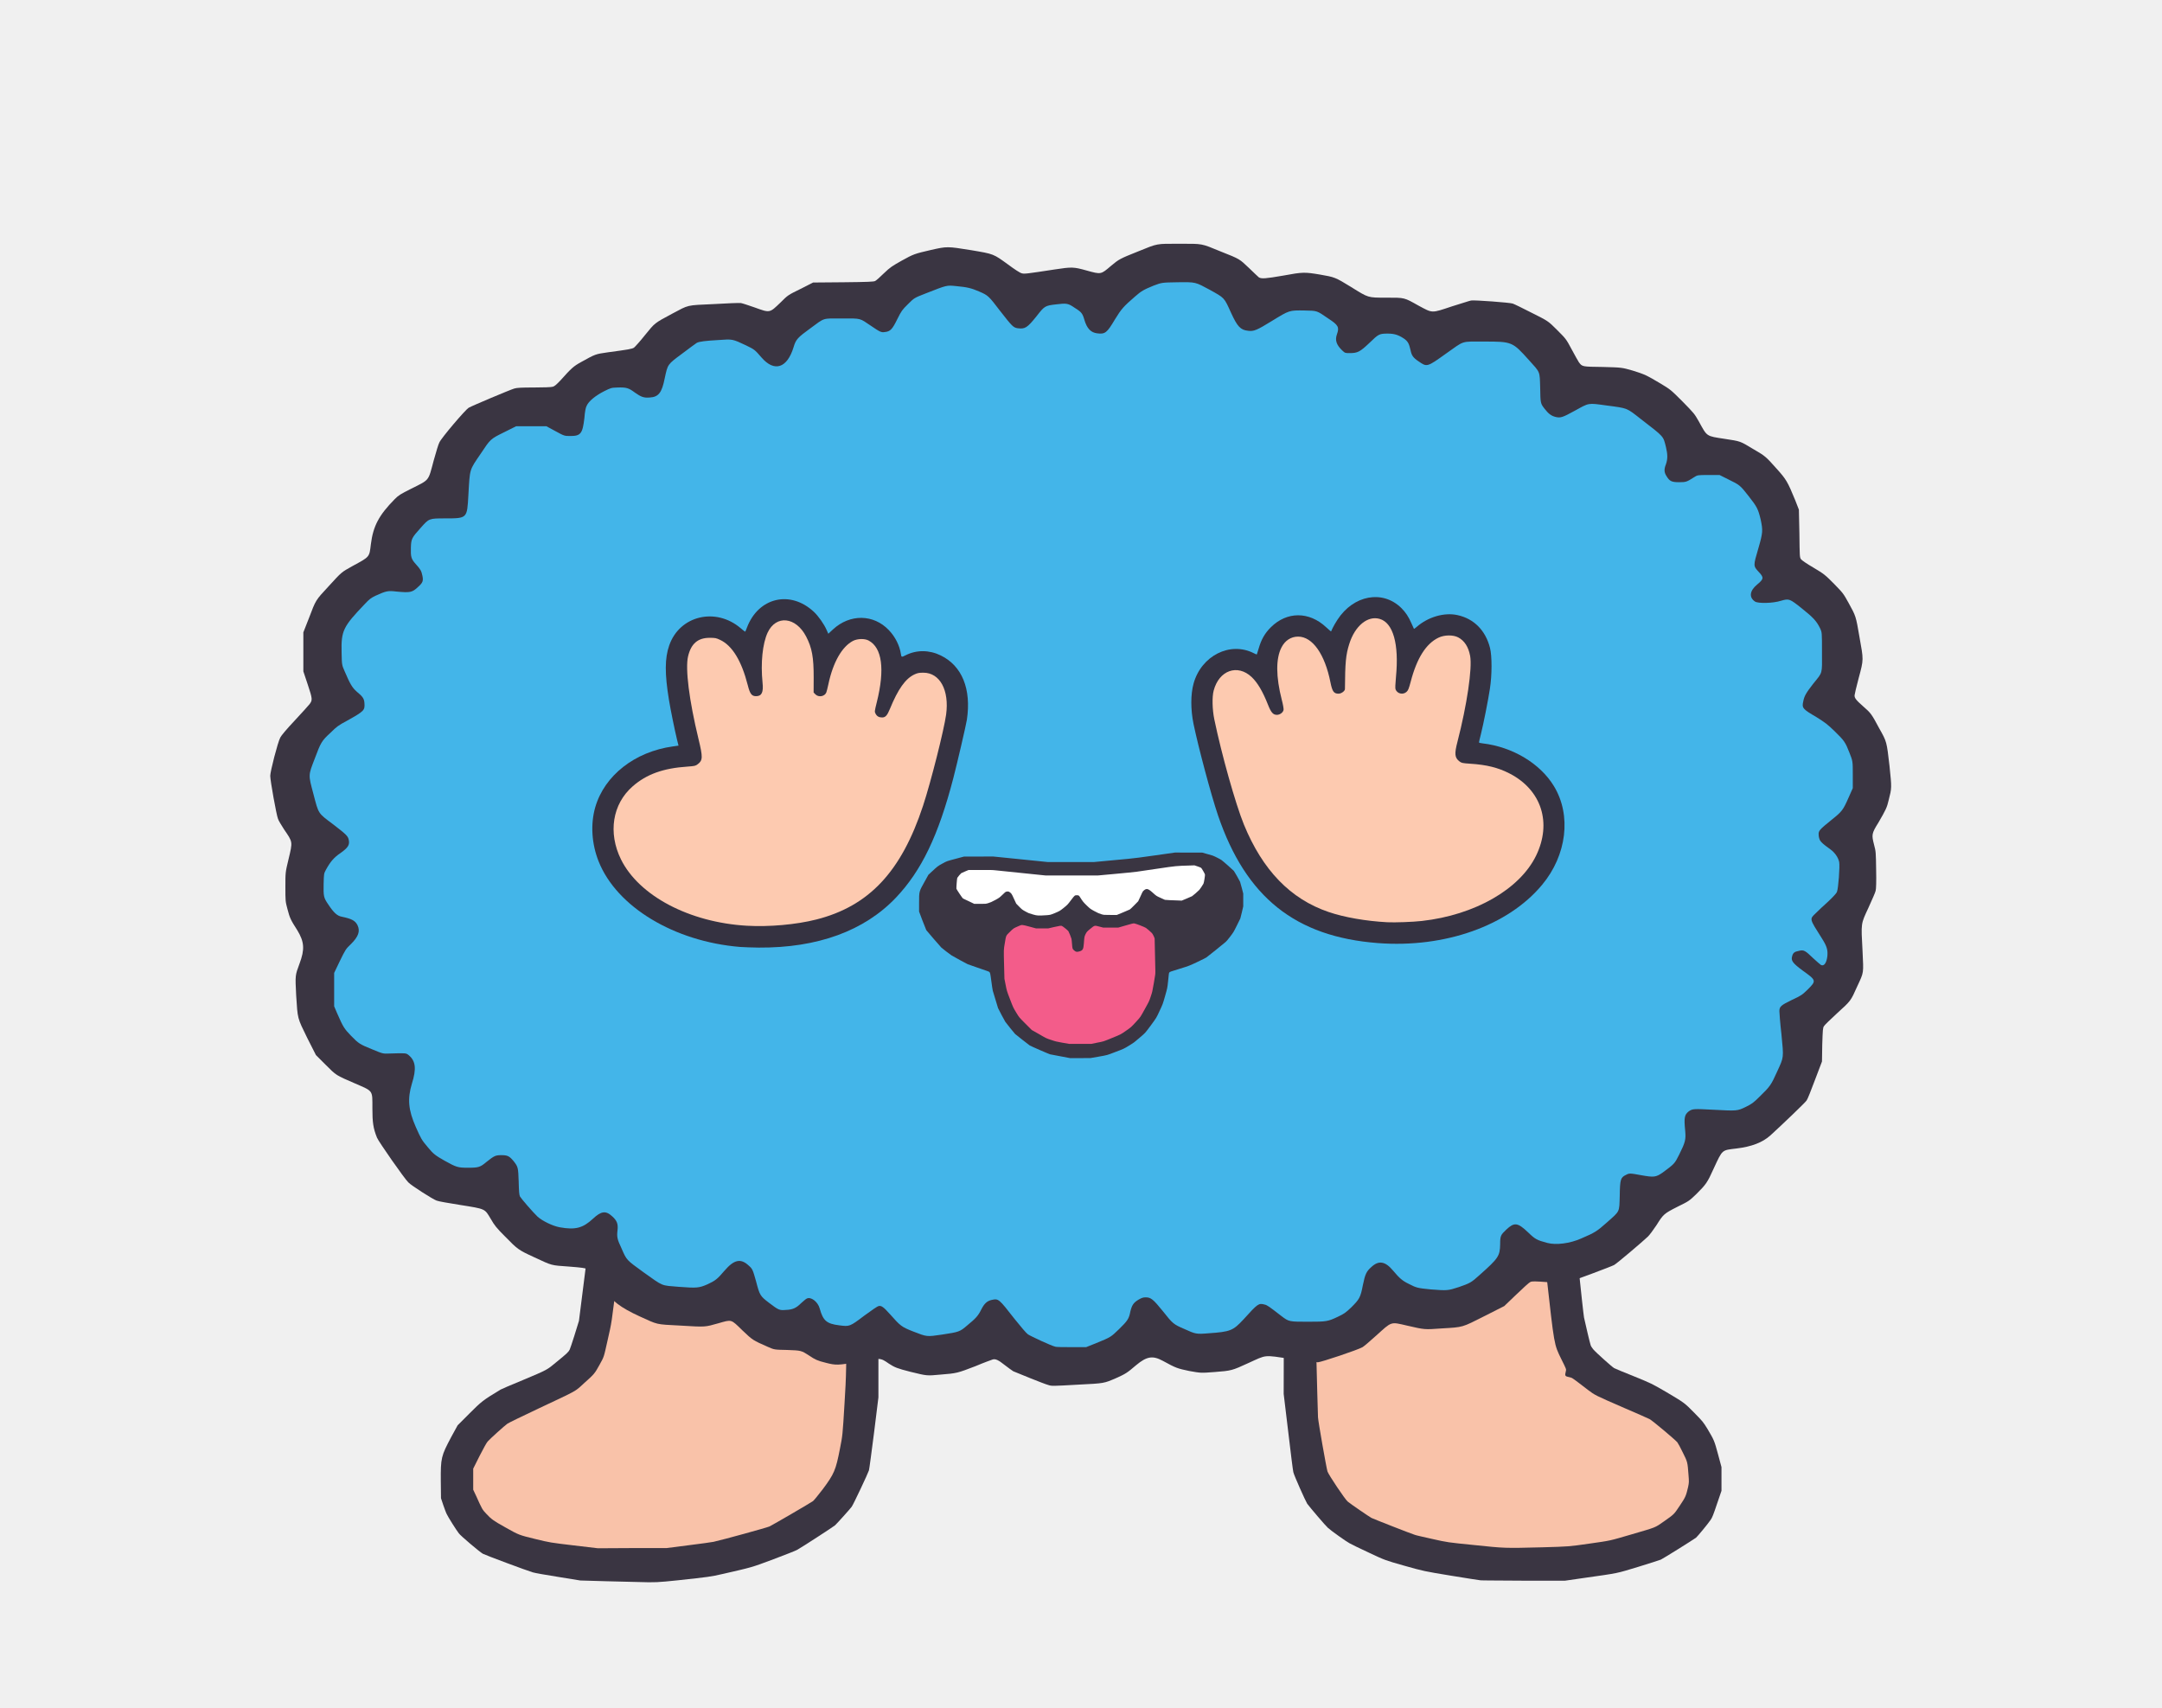
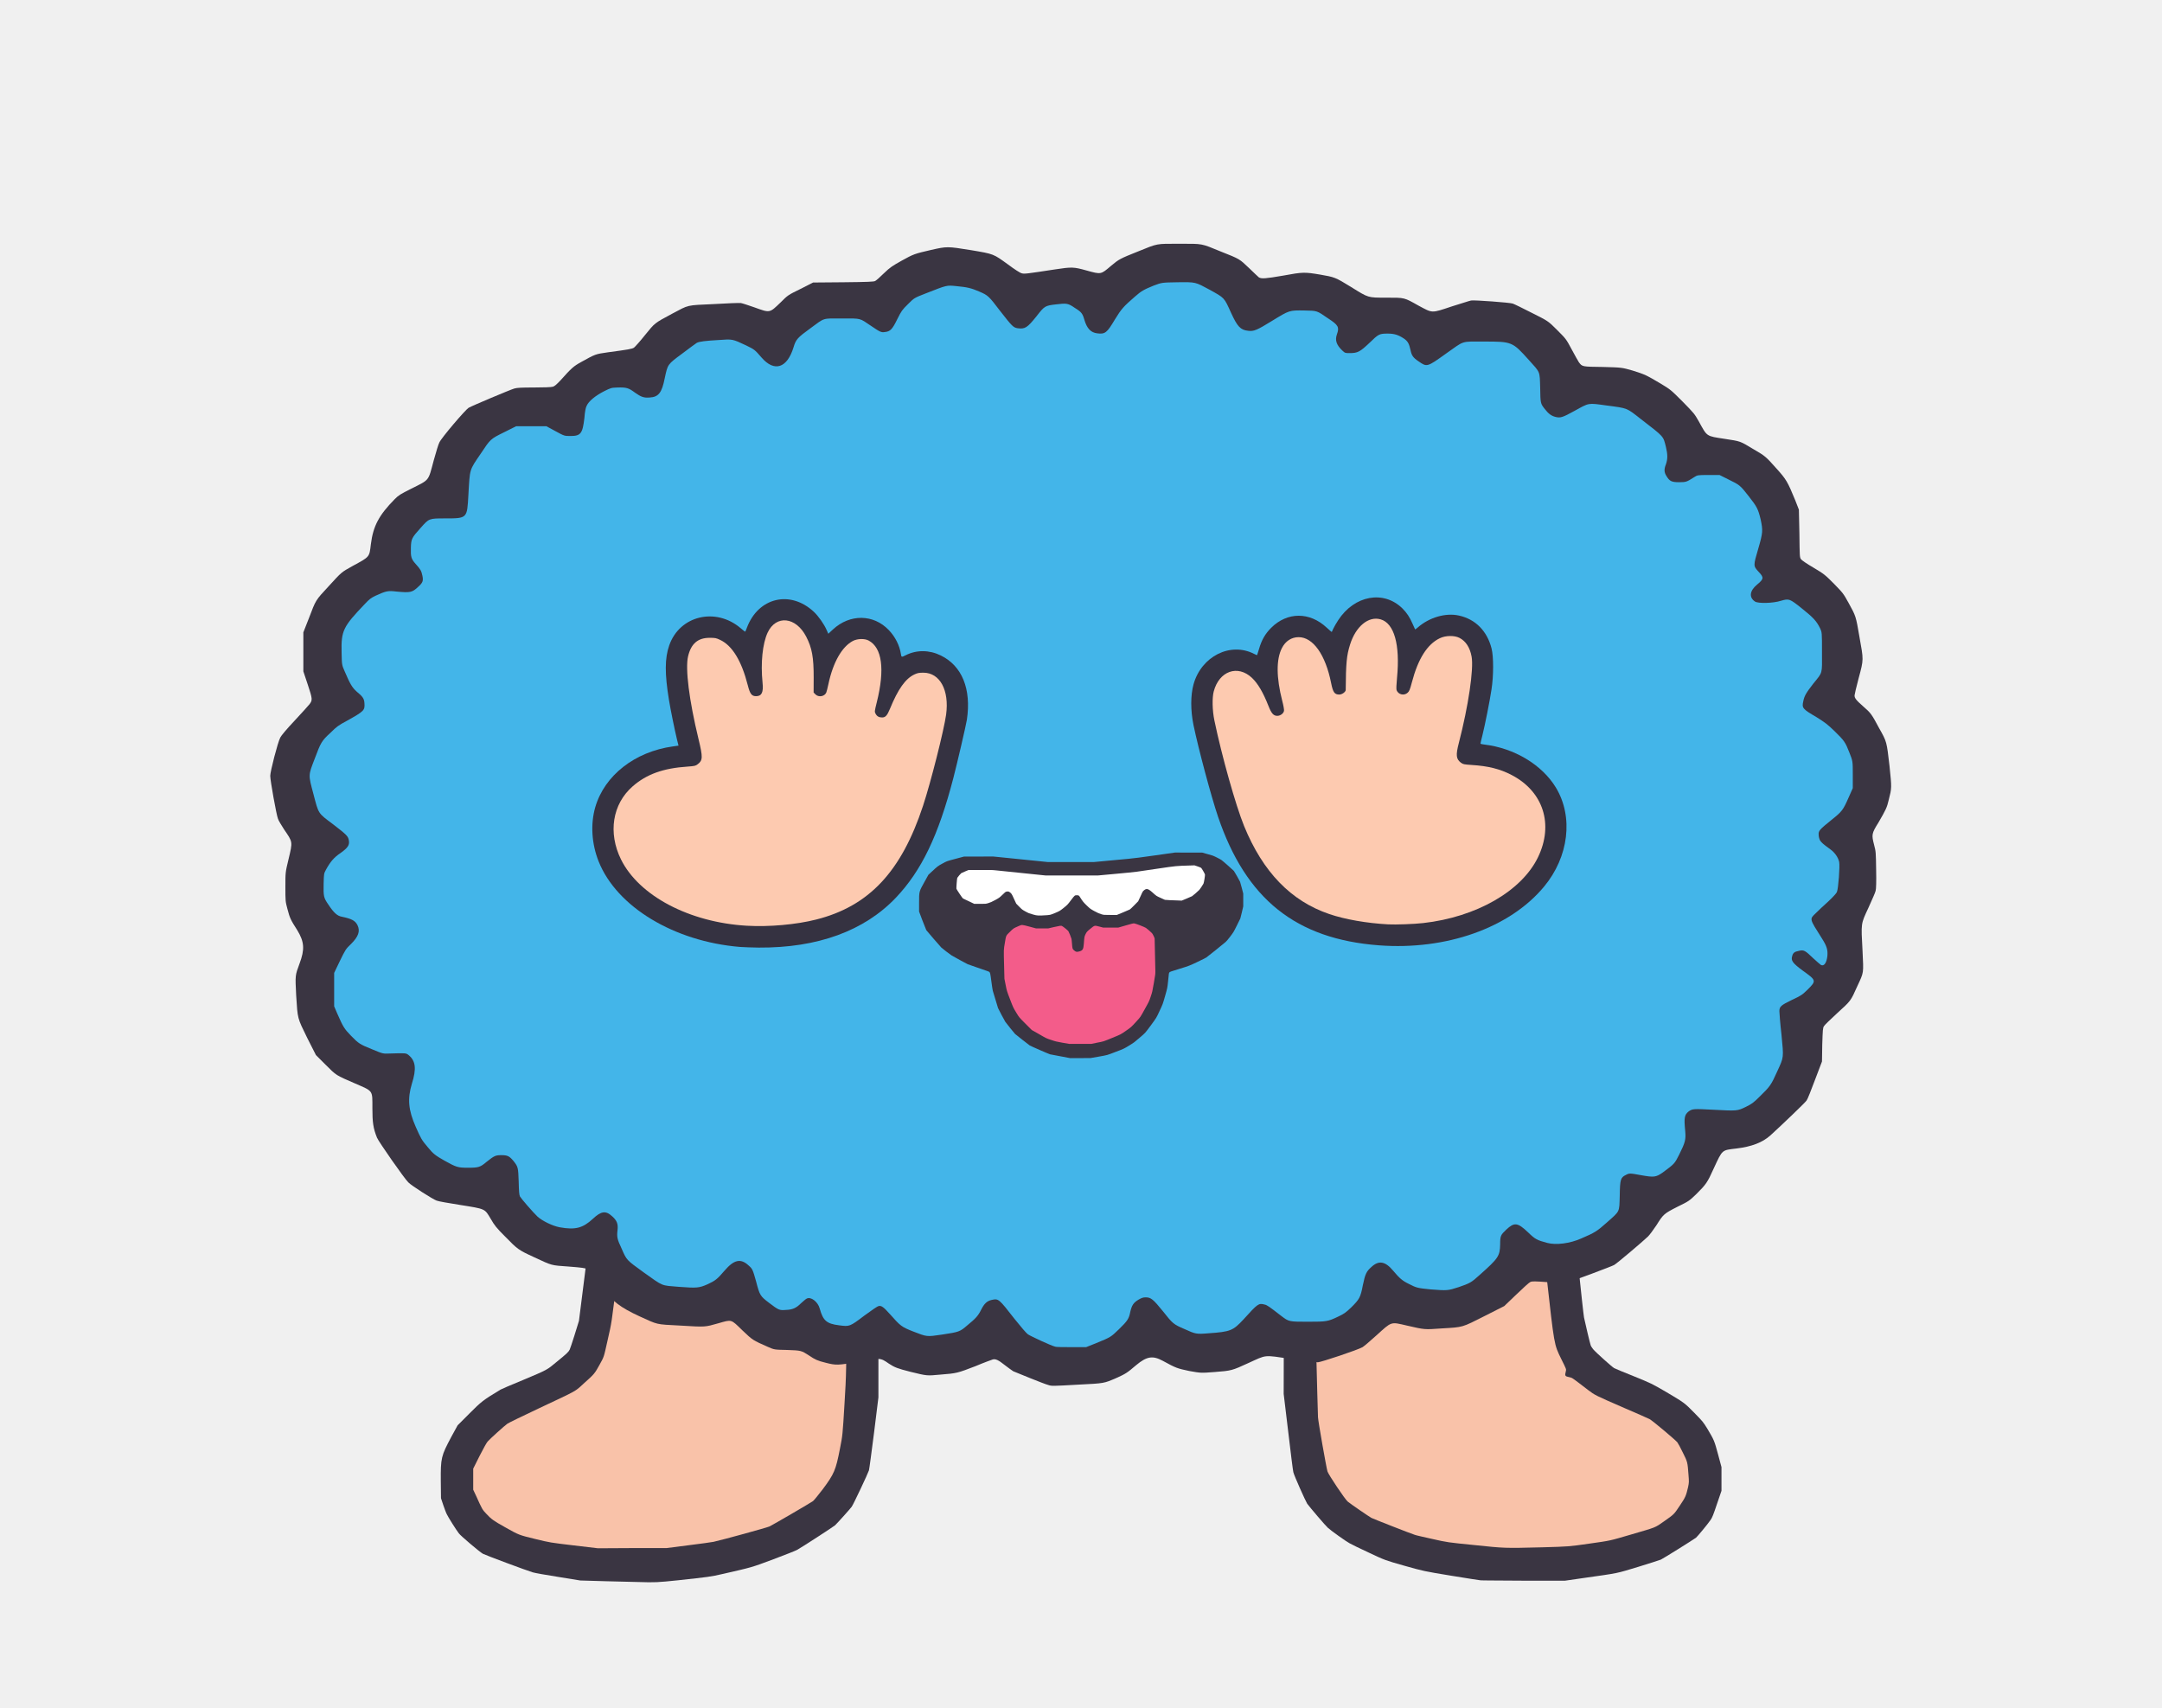
<svg xmlns="http://www.w3.org/2000/svg" viewBox="0 0 800 632" width="800" height="632">
  <g transform="translate(158.9 413.7) scale(0.7013)">
    <path id="leg-left-line" fill="#3A3542" fill-rule="evenodd" d="M109.9 244.8 C108.4 244.8 100.9 244.6 93.4 244.4 L79.6 244.0 L67.9 242.1 C61.4 241.1 55.4 240.0 54.5 239.7 C51.4 238.8 29.2 230.5 28.2 229.9 C26.3 228.8 16.4 220.4 15.5 219.1 C14.1 217.3 9.9 210.6 9.2 209.1 C8.8 208.4 8.0 206.2 7.3 204.2 L6.1 200.6 L6.0 191.6 C5.9 179.3 6.2 178.3 11.5 168.3 L14.9 162.1 L21.0 156.0 C27.5 149.5 28.1 149.0 37.5 143.3 C38.0 143.0 43.3 140.7 49.2 138.3 C62.5 132.7 61.9 133.0 67.2 128.6 C72.6 124.2 73.4 123.4 74.0 122.2 C74.4 121.5 78.4 108.9 78.9 107.0 C78.9 106.7 80.7 93.1 82.7 76.9 C84.8 60.7 86.6 46.6 86.8 45.6 C87.1 43.6 92.1 30.8 93.2 29.0 C94.4 27.1 101.4 19.6 102.7 18.8 C103.3 18.4 106.7 16.6 110.2 14.9 C116.4 11.9 116.8 11.7 121.6 10.4 C127.8 8.7 124.6 9.0 165.1 6.3 L171.1 6.0 L188.0 8.4 C197.3 9.7 205.3 10.9 205.8 11.0 C206.9 11.3 220.8 17.3 221.7 18.0 C223.3 18.9 226.5 21.6 227.2 22.4 C228.3 23.9 233.2 31.7 233.8 32.9 C234.0 33.5 234.8 36.6 235.6 39.8 L236.9 45.6 L236.9 96.5 L236.9 147.4 L234.6 166.0 C233.3 176.2 232.1 185.2 231.9 185.9 C231.4 187.5 223.8 203.7 222.8 205.1 C222.1 206.1 215.1 213.9 214.0 214.9 C213.1 215.7 195.5 227.1 193.9 227.9 C193.2 228.3 187.6 230.5 181.5 232.8 C169.5 237.3 170.2 237.0 155.0 240.5 C148.0 242.1 147.5 242.1 131.1 243.9 C120.3 245.0 119.4 245.1 109.9 244.8 Z" />
    <path id="leg-left-fill" fill="#F9C2A9" fill-rule="evenodd" d="M76.2 225.5 C63.6 224.0 63.6 224.0 55.8 222.1 C47.2 220.0 47.2 220.0 40.1 216.0 C33.8 212.5 32.6 211.6 30.1 208.9 C27.9 206.6 27.8 206.4 24.7 199.5 L23.1 196.1 L23.1 190.6 L23.1 185.0 L26.4 178.4 C28.5 174.3 30.1 171.4 30.7 170.7 C32.0 169.2 39.8 162.2 41.1 161.3 C41.6 160.9 49.2 157.2 57.9 153.1 C78.5 143.4 76.6 144.5 81.6 139.9 C87.0 135.1 87.2 134.8 89.7 130.3 C92.2 125.7 91.9 126.7 94.0 117.3 C96.3 107.0 95.8 110.7 99.6 79.4 C101.5 64.2 103.1 51.5 103.2 51.0 C103.8 49.0 110.4 35.4 111.3 34.4 C112.4 33.1 117.9 29.6 119.7 29.1 C120.3 28.9 126.4 27.7 133.2 26.4 L145.5 24.0 L162.5 24.0 L179.5 24.0 L188.5 25.5 C195.0 26.6 198.1 27.2 199.7 27.8 C204.5 29.5 210.2 31.8 210.9 32.4 C212.2 33.4 217.1 39.1 217.6 40.2 C217.9 40.7 218.5 43.7 219.0 46.8 L220.0 52.4 L220.0 93.4 C220.0 134.4 220.0 134.4 219.0 150.9 C218.0 167.4 218.0 167.4 216.6 174.5 C214.4 185.8 213.6 187.7 207.5 195.9 C205.2 198.9 202.9 201.7 202.4 202.1 C201.2 203.0 181.3 214.6 179.4 215.5 C178.1 216.1 155.3 222.4 149.9 223.6 C149.1 223.8 143.1 224.6 136.8 225.4 L125.1 226.9 L107.0 226.9 L88.9 227.0 L76.2 225.5 Z" />
  </g>
  <g transform="translate(256.8 413.7) scale(0.7016)">
    <path id="leg-right-line" fill="#3A3542" fill-rule="evenodd" d="M414.8 243.8 C414.4 243.8 407.5 242.7 399.5 241.4 C384.9 239.0 384.9 239.0 374.6 236.1 C364.4 233.2 364.4 233.2 355.9 229.2 C351.2 227.0 346.6 224.8 345.8 224.3 C344.2 223.5 335.9 217.6 334.3 216.1 C333.3 215.3 324.7 205.2 323.4 203.4 C322.5 202.0 316.5 188.6 316.1 186.8 C315.9 186.1 314.7 176.6 313.4 165.5 L311.0 145.5 L311.1 99.4 L311.1 53.4 L313.0 43.2 C314.0 37.5 315.0 32.5 315.3 31.9 C316.0 30.1 322.1 21.1 323.2 20.2 C324.2 19.4 341.1 11.2 343.7 10.2 C344.4 10.0 347.9 9.3 351.5 8.6 C355.1 8.0 360.1 7.2 362.5 6.7 C366.9 6.0 366.9 6.0 388.1 6.4 C418.2 6.9 414.9 6.6 427.7 10.0 C433.6 11.5 438.9 13.0 439.6 13.4 C441.2 14.2 447.1 17.7 448.4 18.7 C449.3 19.4 456.3 27.6 457.6 29.6 C458.3 30.7 462.5 43.0 463.0 45.3 C463.1 46.0 464.5 59.4 466.1 75.1 C467.7 90.7 469.2 104.3 469.4 105.2 C470.1 108.5 472.5 118.7 472.9 119.8 C473.1 120.4 473.7 121.3 474.2 121.9 C475.8 123.8 484.1 131.2 485.3 131.9 C485.9 132.2 490.6 134.2 495.7 136.2 C505.0 140.0 505.0 140.0 512.6 144.4 C522.2 150.1 522.3 150.1 527.6 155.5 C532.0 160.0 532.2 160.2 534.6 164.1 C538.0 169.9 538.1 170.0 540.1 177.4 L541.9 184.1 L541.9 190.4 L541.9 196.6 L539.5 203.6 C537.7 209.0 537.0 210.8 536.2 211.9 C534.4 214.5 529.3 220.6 528.5 221.3 C526.9 222.5 511.2 232.3 509.9 232.9 C509.2 233.2 503.8 234.9 498.0 236.7 C486.1 240.3 488.1 239.9 469.1 242.6 L459.4 244.0 L437.4 244.0 C425.3 243.9 415.1 243.9 414.8 243.8 Z" />
    <path id="leg-right-fill" fill="#F9C2A9" fill-rule="evenodd" d="M411.4 225.2 C397.4 223.8 397.4 223.8 389.4 222.0 C385.0 221.0 380.8 220.1 380.1 219.8 C378.1 219.2 358.5 211.5 357.3 210.9 C356.0 210.2 346.5 203.7 344.8 202.3 C343.4 201.2 334.7 188.2 334.1 186.4 C333.5 184.4 329.2 160.1 329.1 157.8 C328.9 154.1 327.2 85.7 327.2 80.9 C327.2 76.6 328.8 47.8 329.1 45.7 C329.3 44.5 329.5 44.1 331.7 39.2 C333.9 34.4 334.2 34.0 337.1 31.9 C341.0 29.0 340.7 29.1 356.8 26.0 C370.8 23.3 371.2 23.2 374.6 23.2 C381.7 23.2 410.4 24.0 411.9 24.2 C414.3 24.6 434.8 30.7 435.9 31.4 C437.4 32.3 441.4 36.5 442.0 37.8 C442.5 39.0 445.5 48.7 445.8 50.1 C445.9 50.5 447.6 65.0 449.5 82.2 C453.8 120.5 453.5 119.1 457.5 127.3 C460.1 132.5 460.1 132.5 459.8 133.6 C459.2 136.0 459.3 136.2 461.8 136.7 C463.2 137.0 462.9 136.8 471.5 143.4 C475.2 146.2 475.2 146.2 490.6 152.9 C497.2 155.7 503.2 158.4 504.0 158.8 C505.4 159.5 517.2 169.4 518.6 171.0 C519.0 171.5 520.3 173.9 521.5 176.4 C524.0 181.4 524.0 181.4 524.5 188.1 C524.8 191.9 524.8 192.1 524.3 194.6 C523.2 199.3 522.9 200.0 520.0 204.3 C516.8 209.1 517.0 208.9 511.6 212.7 C506.6 216.2 507.7 215.7 494.4 219.6 C482.4 223.1 483.8 222.8 471.9 224.5 C461.4 226.0 461.4 226.0 447.2 226.4 C427.4 226.9 427.7 226.9 411.4 225.2 Z" />
  </g>
  <g transform="translate(94.3 84.5) scale(0.9497)">
    <path id="body-line" fill="#3A3542" fill-rule="evenodd" d="M309.0 450.6 C307.7 450.3 296.9 445.9 295.5 445.3 C295.0 445.0 293.5 443.9 292.2 442.9 C289.7 440.9 288.6 440.4 287.5 440.7 C287.2 440.8 284.1 441.9 280.8 443.3 C273.8 446.0 273.5 446.1 267.1 446.6 C261.7 447.1 262.0 447.1 255.4 445.5 C250.3 444.2 249.3 443.8 247.0 442.3 C243.7 440.0 243.7 440.0 234.9 441.6 C227.3 443.0 226.4 443.0 222.5 442.0 C219.2 441.2 218.2 440.7 216.0 439.2 C212.9 437.2 212.9 437.2 207.4 437.0 C202.4 436.9 202.4 436.9 199.9 435.8 C194.0 433.2 194.0 433.2 190.0 429.4 C185.4 424.9 185.9 425.1 180.6 426.6 C175.3 428.1 175.7 428.1 165.8 427.5 C155.9 427.0 157.2 427.2 149.9 423.9 C142.5 420.5 139.2 418.0 135.6 413.0 C131.0 406.9 130.4 406.0 129.5 405.5 C128.7 405.1 127.6 404.9 122.3 404.5 C115.3 404.0 116.0 404.2 108.9 400.9 C102.6 398.0 102.4 397.8 97.5 392.8 C94.1 389.4 93.4 388.5 91.9 385.9 C89.5 381.9 90.0 382.1 80.0 380.5 C75.6 379.8 71.5 379.1 70.8 378.8 C69.2 378.2 60.9 372.9 59.8 371.7 C58.3 370.3 48.2 355.8 47.6 354.3 C46.1 350.6 45.8 348.3 45.8 342.8 C45.8 335.6 46.2 336.3 38.9 333.1 C31.5 329.9 31.8 330.1 27.6 325.9 L23.8 322.1 L20.4 315.4 C16.5 307.4 16.7 308.2 16.1 298.8 C15.7 290.9 15.7 291.1 17.4 286.5 C19.5 280.9 19.3 278.0 16.5 273.4 C14.0 269.5 13.6 268.7 12.7 265.2 C11.9 262.2 11.9 262.1 11.9 256.5 C11.9 250.9 11.9 250.9 13.1 245.9 C14.8 238.8 14.8 239.2 11.4 234.2 C10.3 232.5 9.2 230.7 9.0 230.0 C8.4 228.5 6.0 215.2 6.0 213.3 C6.0 211.6 8.9 200.3 9.9 198.4 C10.3 197.6 12.3 195.2 15.5 191.8 C18.3 188.8 20.9 185.9 21.3 185.4 C22.5 183.8 22.5 183.4 20.6 177.7 L18.9 172.6 L18.9 165.0 L18.9 157.4 L21.1 151.8 C23.8 144.7 23.6 145.0 28.7 139.5 C33.9 133.8 33.7 134.0 38.0 131.6 C44.8 127.9 44.6 128.2 45.2 123.1 C46.1 115.9 48.4 111.7 54.5 105.5 C56.0 104.0 56.6 103.6 61.0 101.4 C68.2 97.8 67.5 98.6 69.7 90.4 C70.6 87.2 71.5 84.1 71.9 83.4 C72.7 81.6 82.0 70.7 83.3 69.9 C84.7 69.1 99.4 62.9 101.1 62.4 C102.1 62.1 103.8 62.0 108.7 62.0 C112.4 62.0 115.5 61.9 116.1 61.7 C116.8 61.5 117.5 60.9 119.2 59.1 C123.3 54.5 124.2 53.7 127.1 52.1 C132.7 49.0 132.6 49.0 137.5 48.3 C145.7 47.2 146.8 47.0 147.7 46.5 C148.1 46.2 150.1 44.0 152.0 41.6 C155.9 36.8 155.6 37.0 162.5 33.3 C169.3 29.7 167.9 30.0 178.8 29.5 C183.9 29.2 188.7 29.0 189.4 29.1 C190.0 29.2 192.4 30.0 194.7 30.8 C200.8 33.0 200.5 33.0 204.8 28.9 C207.7 26.0 207.7 26.0 212.6 23.6 L217.5 21.1 L229.3 21.0 C238.8 20.9 241.2 20.8 241.7 20.5 C242.1 20.3 243.6 19.0 245.1 17.5 C247.6 15.1 248.3 14.7 252.0 12.6 C256.7 10.0 257.0 9.9 263.5 8.4 C269.7 7.0 269.8 7.0 279.1 8.5 C288.0 10.0 287.7 9.9 293.5 14.1 C295.9 15.9 298.2 17.4 298.8 17.5 C299.8 17.8 300.6 17.7 311.7 16.0 C318.3 15.0 319.0 15.0 324.0 16.4 C329.8 18.0 329.6 18.0 333.6 14.6 C336.7 12.0 337.1 11.8 344.1 9.0 C352.0 5.8 351.0 6.0 360.2 6.0 C369.5 6.0 368.5 5.8 376.3 9.0 C383.9 12.0 383.6 11.9 387.4 15.5 C389.2 17.2 390.9 18.9 391.2 19.1 C392.2 19.7 393.8 19.6 400.7 18.4 C408.3 17.0 409.0 17.0 415.0 18.0 C420.7 19.0 420.9 19.0 427.2 22.9 C434.0 27.1 433.5 27.0 440.9 27.0 C448.1 27.0 447.7 26.9 453.4 30.1 C459.0 33.1 458.3 33.1 466.4 30.4 C470.0 29.3 473.3 28.2 473.9 28.1 C475.4 27.9 488.9 28.9 490.1 29.3 C490.7 29.5 494.0 31.1 497.5 32.9 C503.9 36.1 503.9 36.1 507.4 39.6 C510.9 43.1 510.9 43.1 513.1 47.2 C514.3 49.5 515.6 51.7 515.9 52.2 C517.2 53.9 517.1 53.9 525.2 54.0 C532.6 54.2 532.6 54.2 536.8 55.4 C541.6 56.9 542.2 57.2 547.6 60.4 C551.6 62.8 551.7 62.9 556.3 67.5 C560.7 72.0 560.9 72.2 562.6 75.2 C565.9 81.2 565.4 80.9 572.6 82.0 C579.1 83.0 578.5 82.8 584.0 86.1 C588.5 88.7 588.8 89.0 592.8 93.5 C596.7 97.8 597.2 98.7 600.2 106.0 L601.6 109.6 L601.8 118.9 C601.9 127.8 601.9 128.1 602.4 128.9 C602.7 129.3 604.7 130.7 607.3 132.2 C611.5 134.7 611.8 135.0 615.3 138.5 C618.8 142.1 618.9 142.2 621.0 146.0 C623.8 151.1 623.8 151.0 625.2 159.2 C626.8 168.2 626.9 167.8 624.9 175.2 C624.0 178.6 623.3 181.6 623.3 181.9 C623.2 183.0 624.0 183.9 626.6 186.2 C629.7 188.9 629.9 189.2 632.9 194.8 C635.9 200.1 635.8 200.0 636.9 209.4 C637.8 218.1 637.8 218.0 636.6 222.7 C635.9 225.7 635.5 226.5 632.6 231.5 C629.9 235.8 629.9 236.3 630.9 240.2 C631.6 242.8 631.6 243.1 631.7 250.0 C631.8 254.4 631.7 257.5 631.5 258.1 C631.4 258.7 630.1 261.6 628.7 264.7 C625.7 271.2 625.8 270.4 626.4 281.6 C626.8 290.5 627.0 289.6 624.3 295.4 C621.8 301.0 621.9 300.9 616.5 305.8 C614.0 308.1 611.6 310.4 611.4 310.8 C610.9 311.5 610.9 312.3 610.7 318.1 L610.6 324.6 L607.9 331.7 C606.4 335.7 605.0 339.3 604.6 339.8 C604.1 340.6 594.9 349.4 590.5 353.4 C587.4 356.2 583.1 357.8 577.3 358.5 C571.5 359.2 571.9 358.8 568.5 366.1 C565.9 371.9 565.4 372.5 561.7 376.2 C558.9 378.9 558.8 379.0 554.3 381.2 C549.0 383.9 548.8 384.1 546.1 388.4 C544.9 390.2 543.5 392.1 542.8 392.8 C540.6 394.9 530.7 403.3 529.6 403.9 C528.5 404.5 513.6 410.1 511.5 410.6 C510.3 411.0 509.4 411.0 504.0 410.6 C498.7 410.2 497.7 410.2 497.0 410.5 C496.5 410.7 494.2 412.8 491.5 415.4 L486.8 419.9 L479.1 423.8 C470.2 428.3 470.9 428.1 462.5 428.6 C455.6 429.1 455.9 429.1 448.9 427.5 C442.4 426.0 443.1 425.8 436.9 431.4 C434.5 433.6 432.1 435.6 431.6 435.9 C429.7 437.0 415.6 441.7 414.2 441.8 C413.5 441.8 408.7 441.2 403.7 440.5 C392.8 438.9 394.4 438.8 387.1 442.1 C380.8 445.0 380.5 445.1 373.9 445.6 C368.6 446.0 368.6 446.0 364.1 445.2 C359.4 444.2 359.0 444.1 353.7 441.2 C349.8 439.1 347.5 439.5 343.4 442.9 C339.9 445.9 339.3 446.3 335.5 448.0 C330.8 450.0 331.1 450.0 321.0 450.5 C310.4 451.1 310.5 451.1 309.0 450.6 Z" />
    <path id="body-fill" fill="#43B5E9" fill-rule="evenodd" d="M311.8 435.7 C310.4 435.4 302.4 431.7 301.2 430.9 C300.5 430.4 298.5 428.0 296.0 424.9 C289.9 417.1 289.8 416.9 287.1 417.5 C285.3 417.9 284.2 418.9 283.0 421.3 C281.8 423.7 280.9 424.7 277.6 427.4 C274.7 429.9 274.4 430.0 267.8 431.0 C261.7 431.9 261.9 431.9 256.5 429.8 C251.9 428.0 251.5 427.6 247.5 423.1 C245.0 420.3 244.1 419.6 243.0 419.9 C242.7 419.9 240.2 421.6 237.5 423.6 C231.7 428.0 231.7 427.9 227.7 427.4 C222.8 426.8 221.4 425.6 220.1 420.9 C219.4 418.2 216.6 416.1 215.0 417.0 C214.6 417.2 213.7 418.0 212.8 418.8 C210.9 420.7 209.5 421.3 206.9 421.4 C204.4 421.6 204.1 421.5 200.3 418.6 C196.9 416.0 196.7 415.7 195.3 410.3 C194.0 405.7 193.9 405.4 192.4 404.1 C189.3 401.2 186.7 401.8 183.0 406.1 C180.2 409.4 179.4 410.0 176.4 411.4 C173.0 412.9 172.1 412.9 165.2 412.4 C158.1 411.8 159.4 412.4 151.4 406.7 C144.8 401.9 144.9 402.1 142.9 397.5 C141.2 393.9 141.0 393.0 141.3 390.4 C141.6 387.9 141.1 386.6 139.2 384.9 C136.7 382.6 134.9 382.9 131.7 385.9 C127.8 389.5 124.9 390.3 118.8 389.2 C116.0 388.7 112.0 386.7 110.2 385.1 C108.4 383.4 103.9 378.2 103.3 377.2 C103.0 376.5 102.9 375.5 102.8 371.4 C102.6 365.9 102.6 365.7 100.8 363.4 C99.2 361.5 98.5 361.1 96.1 361.1 C93.8 361.1 93.3 361.3 90.3 363.7 C87.8 365.8 87.2 366.0 83.0 366.0 C79.1 366.0 78.5 365.8 74.0 363.3 C70.3 361.2 69.5 360.6 67.3 357.9 C65.0 355.2 64.7 354.6 62.7 350.1 C59.8 343.5 59.4 339.2 61.2 333.2 C63.0 327.5 62.7 324.4 59.9 322.1 C58.9 321.3 58.8 321.3 52.5 321.5 C49.9 321.6 49.9 321.6 45.8 319.9 C40.9 317.9 40.5 317.7 37.4 314.5 C34.9 311.9 34.4 311.2 32.1 305.9 L30.9 303.1 L30.9 296.6 L30.9 290.1 L33.1 285.5 C35.3 281.0 35.4 280.8 37.5 278.8 C40.4 275.9 41.1 273.8 40.0 271.5 C39.1 269.7 37.7 269.0 33.9 268.2 C32.1 267.9 30.7 266.6 28.6 263.4 C26.8 260.8 26.7 260.2 26.8 255.4 C26.9 251.4 26.9 251.4 27.7 249.9 C29.4 246.8 30.8 245.1 33.5 243.3 C36.3 241.3 37.0 240.2 36.6 238.3 C36.3 236.8 35.7 236.2 30.5 232.2 C24.5 227.7 24.9 228.3 22.8 220.3 C20.8 212.8 20.8 213.2 23.3 206.7 C25.7 200.3 26.0 199.7 29.5 196.5 C31.8 194.2 32.6 193.6 35.8 191.9 C42.6 188.1 42.9 187.8 42.7 185.0 C42.6 183.2 42.0 182.4 39.7 180.5 C37.9 178.9 37.1 177.5 35.0 172.6 C33.9 170.1 33.9 170.1 33.8 165.2 C33.6 156.7 34.4 155.2 42.9 146.3 C44.6 144.5 45.2 144.0 47.1 143.1 C51.1 141.3 51.8 141.1 55.1 141.5 C60.5 142.0 61.3 141.9 63.6 139.7 C65.4 138.1 65.7 137.4 65.3 135.4 C64.9 133.4 64.5 132.8 62.7 130.8 C60.9 128.8 60.7 128.0 60.8 124.4 C60.9 121.0 61.1 120.6 64.6 116.7 C67.9 113.0 67.8 113.0 74.2 113.0 C82.8 113.0 82.7 113.0 83.2 103.9 C83.8 93.5 83.5 94.4 88.0 87.8 C91.8 82.1 91.7 82.1 97.2 79.4 L101.8 77.1 L107.7 77.1 L113.6 77.1 L117.1 79.0 C120.6 80.9 120.6 80.9 123.0 80.9 C127.0 80.9 127.7 79.9 128.4 73.9 C128.6 71.3 128.9 69.8 129.3 69.1 C130.1 67.3 132.7 65.2 136.0 63.5 C138.8 62.1 138.8 62.1 141.4 62.0 C144.8 61.9 145.7 62.2 148.1 64.0 C150.5 65.7 151.6 66.1 153.9 65.9 C157.3 65.7 158.6 64.0 159.7 58.4 C160.9 52.9 160.7 53.1 166.5 48.8 C169.2 46.7 171.8 44.9 172.2 44.6 C173.2 44.1 175.4 43.8 180.8 43.5 C186.1 43.1 186.1 43.1 191.4 45.6 C194.7 47.2 194.8 47.3 197.4 50.3 C202.4 56.1 207.4 54.5 209.9 46.3 C210.8 43.3 211.4 42.6 216.5 38.9 C222.2 34.7 221.0 35.1 228.8 35.1 C236.4 35.1 235.5 34.9 240.1 38.0 C243.6 40.4 244.1 40.6 245.4 40.4 C247.6 40.2 248.4 39.3 250.3 35.4 C252.0 32.0 252.2 31.8 254.5 29.5 C256.9 27.1 256.9 27.1 261.5 25.3 C269.7 22.1 269.5 22.1 273.3 22.5 C277.6 22.9 279.2 23.3 282.2 24.6 C285.7 26.1 285.9 26.3 290.4 32.2 C295.0 38.1 295.5 38.6 297.1 38.9 C300.1 39.3 300.9 38.8 304.6 34.2 C307.7 30.2 307.9 30.1 312.3 29.6 C316.3 29.1 316.9 29.2 319.5 31.0 C322.1 32.6 322.5 33.2 323.2 35.6 C324.2 39.0 325.7 40.6 328.2 40.9 C331.3 41.3 332.0 40.7 335.1 35.5 C337.6 31.4 338.5 30.4 342.9 26.6 C345.4 24.4 346.3 23.9 350.2 22.3 C353.4 21.1 353.4 21.1 359.5 21.0 C366.7 20.9 366.4 20.9 372.0 23.9 C377.9 27.2 377.6 26.8 380.4 33.0 C382.8 38.2 384.0 39.6 387.0 39.9 C389.2 40.2 390.4 39.7 396.4 36.0 C403.1 31.9 403.0 31.9 409.0 32.0 C414.0 32.1 413.7 32.0 418.2 35.1 C422.2 37.7 422.6 38.5 421.6 41.3 C420.8 43.6 421.4 45.4 423.7 47.6 C424.8 48.6 424.8 48.6 426.6 48.6 C429.7 48.6 430.6 48.1 434.3 44.6 C437.8 41.2 438.1 41.0 441.4 41.0 C443.9 41.0 445.5 41.5 447.5 42.8 C449.2 43.9 449.7 44.8 450.3 47.5 C450.7 49.5 451.3 50.4 453.4 51.8 C456.7 54.1 456.7 54.1 464.1 48.8 C471.5 43.6 469.7 44.1 479.0 44.1 C489.9 44.1 490.0 44.2 496.4 51.3 C500.9 56.3 500.6 55.5 500.8 62.1 C500.9 68.2 500.9 68.2 502.6 70.4 C504.1 72.3 505.2 73.1 506.9 73.5 C508.7 73.9 509.5 73.7 514.2 71.1 C520.0 67.9 519.3 68.0 526.6 69.0 C535.0 70.1 534.4 69.9 539.9 74.2 C549.2 81.4 548.7 80.8 549.8 85.2 C550.5 88.1 550.5 89.9 549.8 91.9 C549.0 93.9 549.1 95.1 550.0 96.5 C551.2 98.5 552.0 98.9 554.9 98.9 C557.6 98.9 557.9 98.8 560.7 97.0 C562.1 96.1 562.1 96.1 566.4 96.1 L570.7 96.1 L574.1 97.8 C578.6 100.0 578.7 100.1 582.0 104.3 C585.3 108.5 585.7 109.3 586.7 113.4 C587.6 117.7 587.6 118.5 585.8 124.7 C583.8 131.5 583.8 131.5 585.9 133.8 C588.0 136.0 588.0 136.6 585.3 138.8 C582.4 141.2 582.1 143.8 584.5 145.4 C585.7 146.2 591.5 146.1 594.6 145.1 C597.8 144.2 597.9 144.2 602.9 148.2 C607.3 151.7 608.5 153.1 609.8 155.7 C610.6 157.4 610.6 157.4 610.6 165.0 C610.6 173.9 611.0 172.7 607.2 177.4 C604.4 181.0 603.7 182.2 603.3 184.3 C602.7 186.9 603.1 187.3 608.4 190.4 C611.9 192.6 612.7 193.2 615.5 195.9 C619.3 199.6 619.7 200.2 621.3 204.3 C622.6 207.6 622.6 207.6 622.6 212.9 L622.6 218.1 L621.0 221.7 C618.8 226.7 618.4 227.2 614.4 230.4 C609.7 234.2 609.2 234.7 609.3 236.2 C609.3 237.0 609.5 237.7 609.8 238.4 C610.4 239.3 610.9 239.8 613.8 241.9 C615.5 243.1 616.9 245.0 617.3 246.9 C617.6 248.5 617.0 257.2 616.4 258.6 C616.2 259.1 614.8 260.6 613.0 262.3 C611.3 263.8 609.1 265.9 608.2 266.8 C605.7 269.2 605.6 268.8 610.6 276.7 C612.5 279.7 612.9 281.1 612.7 283.5 C612.4 286.2 611.4 287.6 610.2 287.0 C609.9 286.8 608.5 285.6 607.1 284.3 C604.1 281.4 603.5 281.0 601.6 281.5 C599.9 281.8 599.3 282.3 599.0 283.5 C598.4 285.3 599.2 286.3 603.1 289.2 C608.4 293.0 608.5 293.1 605.0 296.6 C602.9 298.6 602.6 298.9 598.9 300.6 C594.6 302.7 594.0 303.2 594.0 305.0 C594.0 305.6 594.3 309.7 594.8 314.0 C595.7 323.4 595.8 322.7 593.1 328.6 C590.8 333.7 590.4 334.3 586.5 338.1 C583.9 340.7 583.3 341.1 580.9 342.3 C577.6 343.9 577.5 343.9 568.2 343.4 C560.6 343.0 560.1 343.0 558.6 344.1 C557.0 345.4 556.8 346.6 557.3 351.6 C557.6 355.0 557.4 356.0 554.9 361.0 C553.2 364.4 553.1 364.5 548.5 367.9 C545.9 369.7 545.1 369.8 540.1 368.9 C535.8 368.1 535.5 368.1 534.2 368.8 C532.1 369.8 531.9 370.6 531.8 376.9 C531.6 383.5 532.0 382.7 526.7 387.4 C523.0 390.7 522.1 391.3 516.7 393.6 C512.4 395.5 507.0 396.2 503.6 395.3 C499.5 394.2 498.9 393.9 496.0 391.1 C492.0 387.3 490.7 387.2 487.6 390.1 C485.4 392.2 485.2 392.5 485.2 395.9 C485.1 400.4 484.5 401.3 477.3 407.7 C473.9 410.8 473.4 411.0 469.1 412.5 C464.8 413.9 464.6 413.9 458.1 413.4 C453.1 412.9 452.6 412.8 449.7 411.3 C447.2 410.1 446.0 409.1 443.5 406.1 C440.4 402.4 437.9 402.0 435.0 404.7 C433.1 406.4 432.6 407.4 431.7 411.8 C430.8 416.6 430.3 417.3 427.2 420.4 C425.0 422.5 424.4 422.9 422.1 424.0 C418.1 425.9 417.6 426.0 410.4 426.0 C403.0 426.0 402.9 426.0 400.0 423.8 C395.1 420.0 394.4 419.5 393.4 419.3 C391.1 418.7 390.8 418.9 385.2 425.1 C381.1 429.5 380.1 429.9 371.6 430.5 C366.8 430.9 366.5 430.8 362.1 428.8 C357.9 427.0 357.6 426.7 353.8 421.9 C350.0 417.2 349.1 416.5 347.1 416.5 C346.1 416.5 345.5 416.7 344.3 417.4 C342.3 418.6 341.7 419.6 341.1 422.1 C340.6 424.8 340.0 425.7 336.7 428.9 C333.5 432.0 333.5 432.0 327.9 434.3 L323.9 435.9 L318.2 435.9 C315.2 435.9 312.2 435.9 311.8 435.7 Z" />
  </g>
  <g transform="translate(214.4 216.8) scale(0.2386)">
    <path id="hand-left-line" fill="#353241" fill-rule="evenodd" d="M249.2 559.9 C146.9 551.5 58.0 497.8 29.9 427.5 C18.9 400.0 17.0 369.4 24.6 343.1 C38.9 293.9 85.9 257.1 145.1 248.9 L153.7 247.7 L151.3 238.1 C147.9 224.0 141.2 191.4 138.9 177.0 C132.2 136.2 132.3 112.1 139.3 92.2 C155.3 46.1 211.3 32.6 250.0 65.5 C253.5 68.5 256.7 71.0 257.0 71.0 C257.3 71.0 258.6 68.2 259.8 64.7 C277.5 17.8 327.1 6.1 363.6 40.2 C370.7 46.9 379.4 59.2 383.4 68.4 L386.0 74.2 L393.2 67.5 C419.5 43.2 456.2 43.6 479.9 68.6 C489.7 78.8 496.6 92.5 498.5 105.3 C499.3 110.7 499.5 110.8 505.8 107.6 C522.7 99.0 542.6 99.1 560.5 107.9 C593.4 124.0 608.0 159.9 600.9 207.5 C599.7 215.5 585.9 274.9 579.9 298.0 C556.7 387.2 530.6 441.5 491.0 483.3 C441.8 535.1 369.2 561.5 278.1 560.9 C267.9 560.8 254.9 560.3 249.2 559.9 Z" />
    <path id="hand-left-fill" fill="#FDCAB0" fill-rule="evenodd" d="M259.5 527.0 C170.5 521.8 92.4 480.6 64.5 424.2 C44.1 382.9 51.2 338.3 82.5 310.9 C104.1 292.0 129.9 282.7 167.7 280.2 C178.8 279.4 180.2 279.1 183.5 276.5 C191.4 270.5 191.6 265.8 184.7 237.5 C170.1 177.1 164.0 128.4 168.5 109.2 C173.2 89.5 183.7 80.5 202.0 80.5 C210.6 80.5 212.1 80.8 218.2 83.7 C237.1 92.6 251.4 116.1 261.1 154.0 C264.5 167.5 267.2 171.0 273.9 171.0 C282.7 171.0 285.6 165.1 284.0 150.0 C280.9 119.4 284.0 89.4 291.9 72.4 C304.9 44.6 335.8 47.8 351.7 78.7 C360.7 96.0 363.4 110.8 363.3 142.4 L363.2 165.3 L366.0 168.2 C371.0 173.2 380.4 171.5 382.9 165.2 C383.5 163.7 384.9 158.0 386.1 152.5 C393.3 118.5 407.1 94.3 424.2 85.3 C431.2 81.7 442.3 81.4 448.5 84.7 C469.5 95.9 473.9 129.4 461.2 180.3 C457.6 194.9 457.6 195.0 459.4 198.4 C461.4 202.2 464.6 204.0 469.4 204.0 C474.6 204.0 477.3 201.0 481.5 190.8 C494.2 159.8 505.7 143.7 519.7 137.2 C524.5 135.0 526.9 134.6 533.5 134.6 C559.1 134.6 573.8 161.8 568.7 199.5 C565.4 223.6 545.0 304.2 532.9 341.0 C499.2 443.3 449.0 496.7 367.2 517.4 C336.0 525.3 294.2 529.0 259.5 527.0 Z" />
  </g>
-   <g transform="translate(262.5 216.1) scale(0.2373)">
+   <g transform="translate(261.5 216.2) scale(0.2386)">
    <path id="hand-right-line" fill="#353241" fill-rule="evenodd" d="M1042.5 559.9 C913.7 550.1 836.5 488.4 793.0 360.5 C782.3 328.9 762.6 255.2 754.9 218.2 C750.3 195.5 750.3 172.2 755.0 155.1 C767.1 111.7 812.0 89.1 848.9 107.9 C851.3 109.2 853.4 110.0 853.6 109.8 C853.8 109.5 855.1 105.4 856.5 100.5 C860.6 86.3 866.1 76.8 875.4 67.5 C900.4 42.6 935.1 42.5 961.6 67.3 C965.7 71.1 969.2 74.1 969.4 73.9 C969.6 73.7 970.7 71.3 971.8 68.7 C973.0 66.1 976.4 60.2 979.4 55.6 C1004.4 17.2 1049.7 8.8 1078.8 37.3 C1085.6 44.0 1090.3 51.1 1094.7 61.3 C1096.7 65.8 1098.4 69.7 1098.6 69.9 C1098.8 70.1 1100.6 68.8 1102.7 67.0 C1120.6 51.3 1146.0 43.9 1166.6 48.5 C1192.2 54.1 1210.3 72.4 1217.2 99.6 C1220.4 112.2 1220.4 141.8 1217.1 163.0 C1214.4 181.0 1207.0 218.2 1203.0 234.2 C1201.3 240.8 1200.0 246.5 1200.0 247.0 C1200.0 247.5 1202.6 248.2 1205.8 248.5 C1252.4 254.0 1295.4 279.8 1316.9 315.2 C1344.5 360.7 1337.0 422.8 1298.4 469.1 C1245.3 532.9 1146.9 567.8 1042.5 559.9 Z" />
    <path id="hand-right-fill" fill="#FDCAB0" fill-rule="evenodd" d="M1057.0 527.4 C1023.5 525.6 989.8 519.7 965.5 511.4 C906.1 491.2 862.6 446.3 833.4 374.9 C820.4 343.0 798.6 265.5 787.3 211.0 C784.1 195.4 783.7 176.1 786.3 166.2 C794.7 134.5 823.5 124.3 845.6 145.1 C854.8 153.9 862.9 167.6 871.0 188.2 C875.8 200.4 879.0 204.0 884.9 204.0 C889.6 204.0 894.5 200.4 895.3 196.3 C895.6 194.7 894.5 188.0 892.5 180.5 C883.3 144.6 883.1 116.4 892.0 99.0 C897.5 88.1 906.9 82.0 918.0 82.0 C940.4 82.0 959.7 109.3 968.4 153.3 C971.3 167.7 973.7 171.0 981.1 171.0 C985.3 171.0 991.0 166.9 991.0 163.8 C991.3 122.2 992.4 110.4 997.7 93.6 C1006.5 65.3 1026.4 48.9 1045.2 54.4 C1066.2 60.5 1075.5 93.6 1070.6 144.6 C1069.5 156.1 1069.3 162.6 1069.9 164.2 C1072.5 171.1 1081.5 173.2 1087.0 168.2 C1089.6 165.9 1090.6 163.4 1093.6 152.1 C1103.2 115.5 1117.5 92.9 1137.0 83.6 C1146.2 79.2 1159.8 79.1 1167.6 83.2 C1177.3 88.3 1183.6 98.0 1186.2 112.0 C1189.8 131.0 1181.2 189.0 1166.5 245.8 C1161.5 265.0 1162.1 270.9 1169.7 276.7 C1172.9 279.1 1174.3 279.4 1186.3 280.2 C1211.9 281.8 1230.1 286.3 1248.2 295.7 C1297.5 321.3 1313.9 372.4 1289.1 423.5 C1263.6 476.0 1193.4 516.2 1111.0 525.4 C1097.1 527.0 1068.5 528.0 1057.0 527.4 Z" />
  </g>
  <g transform="translate(338.3 313.7) scale(0.2927)">
    <path id="mouth-line" fill="#3A3542" fill-rule="evenodd" d="M197.0 265.9 C196.8 265.8 191.3 264.8 184.9 263.6 C178.4 262.4 172.5 261.3 171.7 261.1 C170.1 260.7 147.6 250.9 146.0 249.9 C144.8 249.1 128.9 236.7 127.5 235.4 C126.6 234.5 116.3 221.8 115.1 220.0 C114.2 218.6 106.4 204.0 105.9 202.6 C105.4 201.3 99.9 183.1 99.3 180.8 C99.0 179.7 98.2 174.4 97.5 169.0 C96.2 158.9 95.9 157.6 94.8 156.9 C94.2 156.4 93.8 156.3 79.6 151.4 C73.8 149.4 68.5 147.5 67.6 147.2 C66.2 146.6 49.3 137.4 47.1 136.0 C45.0 134.7 35.3 127.2 34.2 126.1 C31.8 123.6 15.9 105.1 15.2 104.1 C14.9 103.5 12.7 98.0 10.3 91.8 L6.1 80.6 L6.1 69.8 C6.1 54.8 5.9 55.6 13.6 41.9 L17.9 34.1 L21.9 30.4 C29.4 23.4 29.8 23.1 35.3 20.1 C41.5 16.7 40.5 17.1 52.8 13.8 L62.9 11.1 L81.2 11.1 L99.5 11.0 L115.4 12.6 C124.2 13.5 139.7 15.1 149.9 16.1 L168.5 18.0 L198.0 18.0 L227.4 18.0 L244.5 16.4 C253.9 15.5 265.9 14.4 271.1 13.9 C278.5 13.2 286.2 12.2 305.2 9.5 L329.8 6.0 L346.9 6.1 L364.1 6.1 L370.8 8.0 C377.2 9.7 377.5 9.8 382.4 12.2 C385.1 13.6 387.9 15.0 388.4 15.5 C390.4 16.9 403.4 28.4 404.1 29.3 C404.9 30.3 411.4 41.7 411.9 43.0 C412.1 43.5 413.1 47.0 414.1 50.9 L415.9 57.9 L415.9 66.0 L415.9 74.1 L414.1 81.8 L412.2 89.4 L408.0 97.9 C403.8 106.4 403.8 106.4 399.6 112.0 C396.5 116.0 394.8 118.1 393.6 119.1 C390.4 121.9 370.5 137.9 369.2 138.7 C368.5 139.2 363.4 141.7 357.8 144.4 C347.6 149.2 347.6 149.2 336.0 152.8 C323.6 156.6 323.3 156.7 322.5 157.6 C321.9 158.4 321.9 158.4 320.9 168.7 C320.0 177.2 320.0 177.2 317.1 187.4 C314.2 197.6 314.2 197.6 310.3 205.9 C305.9 215.4 306.5 214.4 298.8 224.9 C291.5 234.7 292.5 233.6 285.4 239.7 C277.7 246.3 278.3 245.9 272.0 249.8 C265.0 254.1 265.0 254.1 254.1 258.2 C243.1 262.4 245.0 261.9 232.8 264.1 L222.9 265.8 L210.1 265.9 C203.1 265.9 197.2 265.9 197.0 265.9 Z" />
    <path id="mouth-inside" fill="#3A3542" fill-rule="evenodd" d="M208.4 252.6 C208.1 252.5 202.4 251.5 195.9 250.3 L184.0 248.1 L173.3 243.4 C157.9 236.6 159.9 237.8 149.9 229.9 C139.1 221.4 140.7 222.9 134.3 214.9 C127.5 206.5 128.1 207.4 123.3 198.2 C118.5 189.1 119.2 190.9 115.3 178.0 C111.8 166.4 112.0 167.4 110.2 154.0 C109.1 145.4 109.0 144.7 108.1 144.0 C107.5 143.5 107.2 143.4 91.9 138.2 C86.1 136.2 80.8 134.3 80.2 134.0 C79.0 133.5 61.9 124.1 60.1 123.0 C58.1 121.8 48.3 114.3 47.3 113.2 C44.4 110.2 28.4 91.5 27.9 90.6 C26.5 87.9 20.2 70.3 20.2 69.1 C20.1 66.8 21.1 64.7 26.1 55.8 L30.9 47.1 L34.8 43.5 C42.6 36.2 42.7 36.1 48.5 33.0 C51.5 31.4 54.3 29.9 54.8 29.8 C55.2 29.6 60.2 28.3 65.8 26.8 L75.9 24.2 L81.1 24.1 C86.1 24.0 87.1 24.0 102.4 25.6 C111.2 26.5 126.7 28.1 136.9 29.1 L155.5 31.0 L198.0 31.0 L240.4 31.0 L257.5 29.4 C266.9 28.5 278.9 27.4 284.1 26.9 C291.5 26.2 299.2 25.2 318.2 22.5 C349.0 18.1 347.3 18.2 357.8 21.0 C364.4 22.7 364.4 22.7 369.9 25.5 C375.4 28.2 375.4 28.2 381.1 33.3 C392.0 42.8 390.7 41.3 395.1 49.1 C399.0 55.9 399.0 55.9 400.2 60.4 C401.6 66.0 401.6 66.4 400.2 72.3 C399.0 77.0 399.0 77.0 394.9 85.2 C390.8 93.4 390.8 93.4 386.6 99.0 C383.8 102.7 381.8 105.1 380.7 106.0 C377.5 108.8 356.9 125.3 355.8 126.0 C355.1 126.4 350.1 128.9 344.6 131.5 C334.6 136.2 334.6 136.2 322.6 139.9 C310.3 143.6 309.7 143.9 309.2 144.8 C309.1 145.1 308.5 149.6 308.0 154.8 L307.0 164.2 L304.1 174.4 C301.2 184.6 301.2 184.6 297.3 192.9 C292.9 202.4 293.5 201.4 285.8 211.9 C278.7 221.6 279.8 220.3 271.8 227.3 C265.3 232.8 264.9 233.1 258.6 237.0 C251.5 241.4 252.2 241.0 236.4 247.0 C230.9 249.1 230.9 249.1 221.1 250.8 C210.6 252.6 209.5 252.8 208.4 252.6 Z" />
    <path id="mouth-tongue" fill="#F35C8A" fill-rule="evenodd" d="M195.8 247.9 C195.5 247.8 191.7 247.1 187.2 246.4 C179.4 245.0 178.9 244.9 173.0 242.9 C166.9 240.9 166.9 240.9 157.8 235.6 L148.6 230.4 L140.6 222.4 C132.6 214.4 132.6 214.4 129.2 208.8 C124.8 201.5 125.2 202.3 120.8 190.8 C117.0 180.9 117.0 180.9 115.5 173.2 L114.0 165.6 L113.6 150.1 C113.0 127.2 113.0 129.4 114.5 120.4 C116.1 110.6 115.8 111.2 121.1 106.1 C125.5 101.7 125.2 101.9 132.3 98.8 C136.2 97.1 136.0 97.1 145.8 99.7 L153.9 101.9 L161.6 101.9 L169.4 101.9 L176.7 100.2 C184.6 98.4 185.6 98.3 186.8 98.9 C188.3 99.6 194.3 104.5 194.9 105.5 C195.5 106.4 198.3 113.2 198.7 114.9 C198.9 115.4 199.2 118.2 199.4 121.0 C199.9 127.3 200.0 127.7 201.4 129.1 C204.1 131.7 205.4 132.0 209.1 130.9 C213.0 129.7 213.9 128.2 214.4 121.0 C215.0 112.7 215.1 112.2 216.4 109.5 C218.0 106.3 218.3 105.9 222.6 102.4 C228.3 97.8 227.7 98.0 234.3 99.7 L238.9 100.9 L248.4 100.9 L257.9 100.9 L267.2 98.2 C275.7 95.7 276.8 95.5 278.1 95.6 C279.7 95.7 290.9 100.0 292.9 101.3 C294.1 102.0 299.3 106.6 300.5 107.9 C301.6 109.1 303.7 113.5 303.9 114.8 C304.0 115.9 304.7 147.6 304.8 155.8 C304.8 159.9 304.8 159.9 302.9 170.9 C301.0 181.8 301.0 181.9 299.0 187.9 C297.0 193.9 297.0 193.9 291.8 203.3 C285.6 214.5 286.3 213.6 280.5 219.9 C274.2 226.8 274.2 226.8 267.7 231.3 C260.8 236.1 261.4 235.8 250.1 240.4 C238.6 245.1 239.6 244.8 231.1 246.4 L223.9 247.9 L210.0 247.9 C202.4 247.9 196.0 247.9 195.8 247.9 Z" />
    <path id="mouth-teeth" fill="#FFFFFF" fill-rule="evenodd" d="M150.4 84.4 C144.8 82.8 145.2 83.0 140.2 80.3 C136.4 78.2 136.3 78.1 132.6 74.4 L128.9 70.6 L126.1 64.6 C123.2 58.2 123.0 57.8 120.5 56.0 C119.3 55.2 118.3 55.0 116.3 55.5 C115.3 55.8 114.6 56.3 111.4 59.5 C107.6 63.1 107.6 63.1 102.8 65.8 C96.9 68.9 97.1 68.8 93.4 70.0 C90.4 70.9 90.4 70.9 83.1 70.9 L75.9 70.9 L69.0 67.6 C65.2 65.9 61.9 64.2 61.5 64.0 C60.8 63.6 53.6 52.8 53.3 51.8 C53.1 50.8 54.0 38.7 54.4 38.0 C54.9 37.0 58.7 32.6 59.4 32.1 C59.7 31.9 61.9 30.9 64.3 29.9 L68.6 28.1 L83.2 28.1 C97.4 28.0 98.1 28.0 103.9 28.6 C107.2 29.0 122.5 30.5 137.9 32.1 L166.0 35.0 L199.1 35.0 L232.2 35.0 L254.0 33.0 C266.0 31.9 278.2 30.7 281.0 30.3 C283.8 29.9 295.8 28.1 307.6 26.4 C331.1 22.9 331.2 22.9 348.6 22.4 L354.2 22.2 L358.1 23.5 C360.3 24.2 362.3 25.1 362.7 25.4 C363.4 26.0 367.0 32.1 367.5 33.7 C367.8 34.6 366.3 44.0 365.6 45.4 C364.5 47.4 361.3 52.2 360.4 53.2 C358.4 55.3 352.2 60.6 351.2 61.2 C350.6 61.4 347.4 62.8 344.1 64.3 L338.1 66.8 L333.4 66.6 C330.8 66.5 326.0 66.3 322.8 66.2 L316.9 65.8 L311.8 63.5 C305.9 60.8 306.4 61.2 301.2 56.5 C295.2 51.2 293.4 50.9 289.5 54.6 C288.8 55.3 287.9 57.0 285.9 61.6 L283.1 67.6 L278.2 72.6 C275.6 75.3 273.0 77.7 272.5 78.0 C272.0 78.2 268.1 79.9 263.9 81.7 L256.1 84.9 L247.9 84.9 C239.6 84.9 239.6 84.9 236.6 84.0 C232.9 82.8 233.1 82.9 227.2 79.8 C222.4 77.1 222.4 77.1 217.9 72.8 C213.4 68.4 213.1 67.9 209.5 62.3 C208.2 60.2 207.8 60.0 205.5 60.0 C202.9 60.0 202.9 60.0 198.4 65.9 C193.8 72.0 193.8 72.0 188.5 76.3 C183.9 79.9 184.0 79.9 177.4 82.7 C172.1 84.8 172.1 84.8 167.8 85.2 C156.7 85.9 155.7 85.9 150.4 84.4 Z" />
  </g>
</svg>
